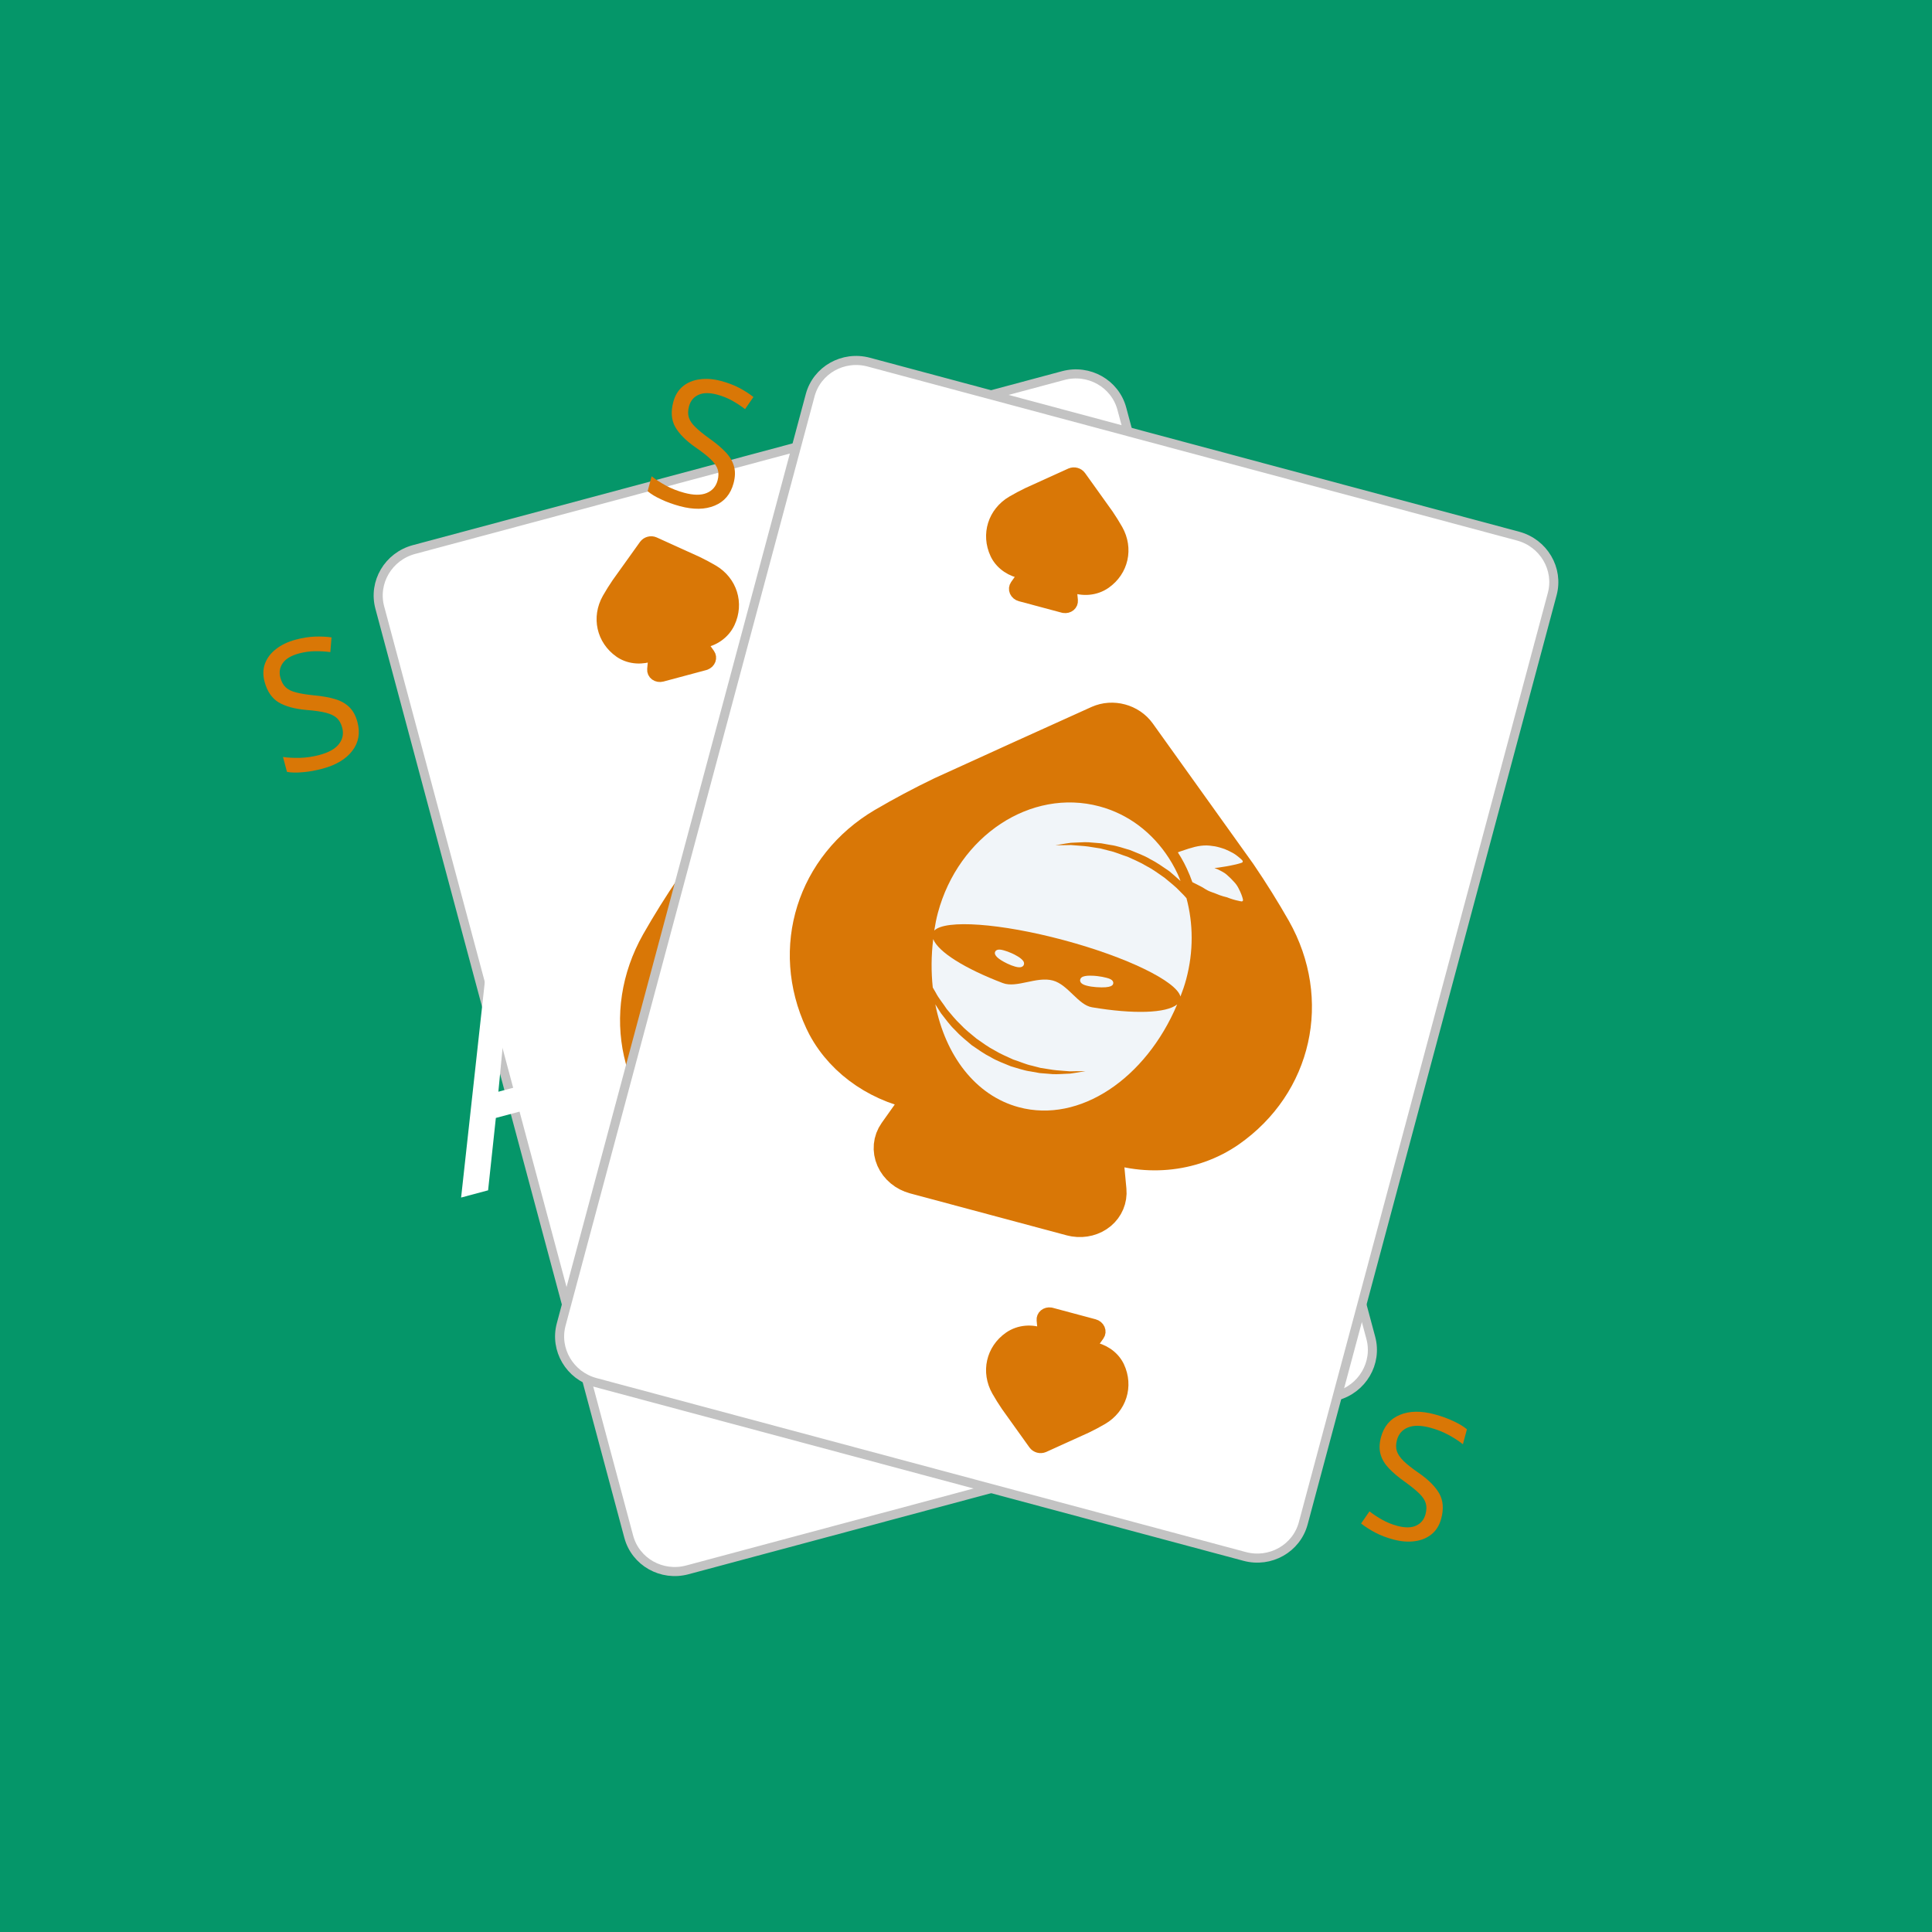
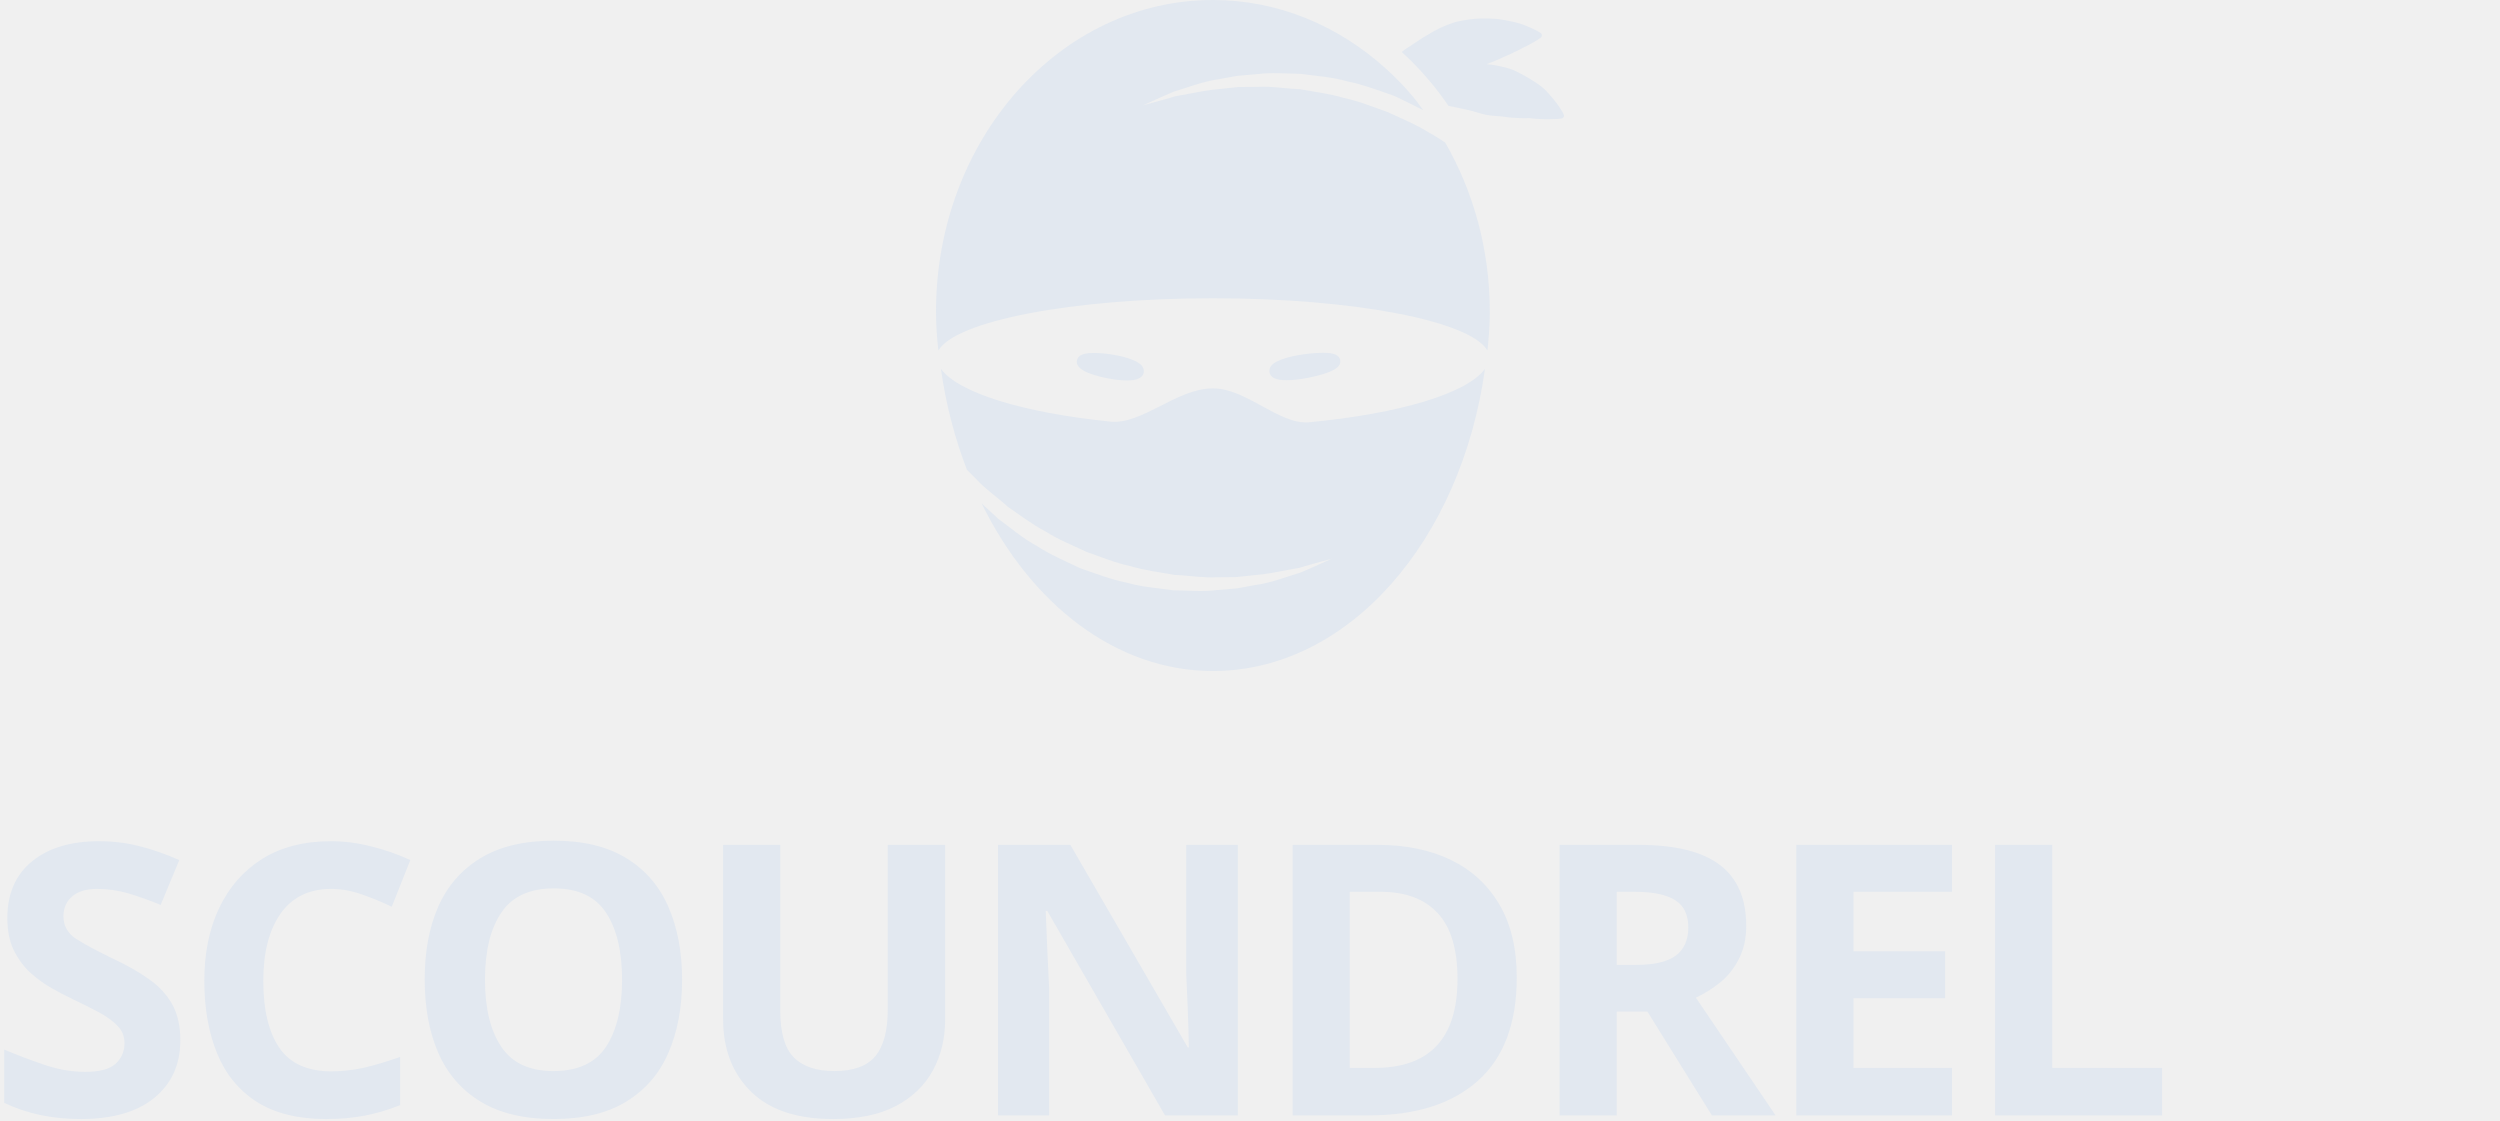
- <svg xmlns="http://www.w3.org/2000/svg" width="298.264mm" height="298.264mm" viewBox="0 0 298.264 298.264" version="1.1" id="svg1" xml:space="preserve">
+ <svg xmlns="http://www.w3.org/2000/svg" width="149.027mm" height="66.775mm" viewBox="0 0 149.027 66.775" version="1.1" id="svg1" xml:space="preserve">
  <defs id="defs1" />
-   <rect style="fill:#059669;stroke:#059669;stroke-width:0;stroke-dasharray:none" id="rect15" width="298.264" height="298.263" x="-2.6557332e-06" y="1.5036003e-05" rx="0" ry="0" />
-   <g id="g11" transform="translate(78.38076,-527.233)">
-     <g id="g5" transform="matrix(1.353048,-0.3625481,0.3625481,1.353048,-193.5453,98.43325)" style="display:inline">
-       <rect style="fill:#ffffff;stroke:#c3c3c3;stroke-width:1;stroke-dasharray:none;stroke-opacity:1" id="rect1" width="84.667" height="116.417" x="23.285" y="387.274" rx="5.292" ry="5.197" />
-       <g id="g2" transform="translate(-0.04739859,-4.47163)">
-         <path d="m 63.66,423.922 a 4153.938,3730.364 0 0 0 -14.659,12.044 c -1.864,1.604 -3.609,3.236 -5.282,4.928 a 19.438,17.456 0 0 0 -0.935,22.047 l 0.417,0.473 c 3.013,3.222 7.626,4.693 12.074,4.209 l 0.732,-0.099 -2.102,5.663 a 2.978,2.674 0 0 0 2.826,3.519 h 17.866 l 0.351,-0.019 a 2.978,2.674 0 0 0 2.471,-3.503 l -2.049,-5.522 0.31,0.053 c 4.731,0.668 9.713,-1.035 12.863,-4.773 a 19.435,17.453 0 0 0 -0.926,-22.042 94.649,84.998 0 0 0 -5.241,-4.893 l -14.703,-12.081 a 2.978,2.674 0 0 0 -4.014,-0.003 z" stroke-width="0" fill="currentColor" id="path1" style="fill:#d97706;stroke:#d97706;stroke-width:4.703;stroke-linecap:round;stroke-linejoin:round" />
-         <text xml:space="preserve" style="font-size:33.867px;font-family:'Arial Black';-inkscape-font-specification:'Arial Black, ';text-align:center;text-anchor:middle;fill:#ffffff;fill-opacity:1;stroke-width:0.265" x="65.608" y="462.075" id="text1">
-           <tspan id="tspan1" style="font-size:33.867px;text-align:center;text-anchor:middle;fill:#ffffff;stroke-width:0.265" x="65.608" y="462.075">A</tspan>
-         </text>
-       </g>
-       <g id="g4" transform="translate(-0.887977,5.625914)" style="fill:#000000">
-         <path d="m 54.155,387.778 a 1132.892,1017.372 0 0 0 -3.998,3.285 c -0.508,0.438 -0.984,0.882 -1.441,1.344 a 5.301,4.761 0 0 0 -0.255,6.013 l 0.114,0.129 c 0.822,0.879 2.08,1.28 3.293,1.148 l 0.2,-0.027 -0.573,1.545 a 0.812,0.729 0 0 0 0.771,0.96 h 4.872 l 0.096,-0.005 a 0.812,0.729 0 0 0 0.674,-0.955 l -0.559,-1.506 0.084,0.015 c 1.29,0.182 2.649,-0.282 3.508,-1.302 a 5.3,4.76 0 0 0 -0.253,-6.011 25.813,23.181 0 0 0 -1.429,-1.335 l -4.01,-3.295 a 0.812,0.729 0 0 0 -1.095,-8.2e-4 z" stroke-width="0" fill="currentColor" id="path3" style="fill:#d97706;stroke:#d97706;stroke-width:1.283;stroke-linecap:round;stroke-linejoin:round" />
-         <text xml:space="preserve" style="font-size:19.756px;font-family:'Arial Black';-inkscape-font-specification:'Arial Black, ';text-align:center;text-anchor:middle;fill:#d97706;fill-opacity:1;stroke-width:0.265" x="37.143" y="402.161" id="text3">
-           <tspan id="tspan3" style="font-size:19.756px;text-align:center;text-anchor:middle;fill:#d97706;stroke-width:0.265" x="37.143" y="402.161">S</tspan>
-         </text>
-       </g>
-     </g>
-     <g id="g9" transform="matrix(1.353048,0.3625481,-0.3625481,1.353048,157.4784,48.77927)" style="display:inline">
-       <rect style="fill:#ffffff;stroke:#c3c3c3;stroke-width:1;stroke-dasharray:none;stroke-opacity:1" id="rect5" width="84.667" height="116.417" x="23.285" y="387.274" rx="5.292" ry="5.197" />
-       <g id="g6" transform="translate(-0.04739859,-4.47163)">
-         <path d="m 63.66,423.922 a 4153.938,3730.364 0 0 0 -14.659,12.044 c -1.864,1.604 -3.609,3.236 -5.282,4.928 a 19.438,17.456 0 0 0 -0.935,22.047 l 0.417,0.473 c 3.013,3.222 7.626,4.693 12.074,4.209 l 0.732,-0.099 -2.102,5.663 a 2.978,2.674 0 0 0 2.826,3.519 h 17.866 l 0.351,-0.019 a 2.978,2.674 0 0 0 2.471,-3.503 l -2.049,-5.522 0.31,0.053 c 4.731,0.668 9.713,-1.035 12.863,-4.773 a 19.435,17.453 0 0 0 -0.926,-22.042 94.649,84.998 0 0 0 -5.241,-4.893 l -14.703,-12.081 a 2.978,2.674 0 0 0 -4.014,-0.003 z" stroke-width="0" fill="currentColor" id="path5" style="fill:#d97706;stroke:#d97706;stroke-width:4.703;stroke-linecap:round;stroke-linejoin:round" />
-         <g id="g6-3" transform="matrix(0.8960102,0,0,0.8960102,50.59175,432.4573)" style="fill:#f1f5f9">
-           <g id="g5-7" style="fill:#f1f5f9">
-             <path style="fill:#f1f5f9" d="m 22.539,24.107 c -1.712,0.163 -3.564,-1.934 -5.5,-1.934 -2.071,0 -4.048,2.083 -5.859,1.897 -4.958,-0.507 -8.674,-1.639 -9.671,-3.014 0.284,2.044 0.798,3.977 1.487,5.768 0.177,0.178 0.353,0.353 0.537,0.536 0.514,0.569 1.192,1.023 1.805,1.58 0.689,0.466 1.367,0.994 2.14,1.4 0.736,0.469 1.559,0.801 2.359,1.174 0.833,0.292 1.653,0.632 2.507,0.812 0.837,0.248 1.69,0.347 2.509,0.496 0.828,0.031 1.63,0.18 2.395,0.135 0.383,-0.004 0.756,-0.006 1.117,-0.01 0.359,-0.037 0.706,-0.076 1.039,-0.111 0.671,-0.053 1.273,-0.176 1.814,-0.278 0.271,-0.05 0.523,-0.099 0.758,-0.142 0.229,-0.066 0.438,-0.127 0.628,-0.183 0.767,-0.212 1.206,-0.333 1.206,-0.333 0,0 -0.415,0.188 -1.143,0.518 -0.184,0.08 -0.388,0.168 -0.609,0.264 -0.23,0.072 -0.479,0.152 -0.745,0.236 -0.532,0.175 -1.136,0.38 -1.821,0.475 -0.341,0.062 -0.695,0.128 -1.062,0.195 -0.373,0.031 -0.758,0.063 -1.154,0.098 -0.794,0.105 -1.636,0.028 -2.508,0.014 -0.86,-0.129 -1.769,-0.177 -2.652,-0.436 C 11.214,33.084 10.344,32.743 9.462,32.44 8.621,32.038 7.76,31.674 6.99,31.17 6.179,30.736 5.495,30.137 4.791,29.625 4.469,29.322 4.143,29.033 3.834,28.742 c 2.821,5.754 7.673,9.567 13.206,9.567 7.74,0 14.169,-7.438 15.53,-17.253 -1.022,1.41 -4.895,2.562 -10.031,3.051 z" id="path1-9" />
-             <path style="fill:#f1f5f9" d="m 22.396,21.582 c 1.971,-0.377 1.928,-0.82 1.911,-0.989 -0.048,-0.451 -0.689,-0.451 -0.997,-0.451 -0.325,0 -0.712,0.031 -1.12,0.089 -0.353,0.051 -1.528,0.245 -1.835,0.665 -0.076,0.106 -0.107,0.229 -0.088,0.349 0.076,0.461 0.73,0.461 0.977,0.461 0.328,0.001 0.738,-0.044 1.152,-0.124 z" id="path2" />
-             <path style="fill:#f1f5f9" d="m 12.126,21.72 c 0.219,0 0.883,0 0.962,-0.461 0.021,-0.119 -0.01,-0.244 -0.086,-0.351 -0.296,-0.414 -1.387,-0.615 -1.714,-0.666 -0.376,-0.06 -0.735,-0.091 -1.039,-0.091 -0.274,0 -0.918,0 -0.979,0.453 -0.057,0.425 0.547,0.761 1.792,1.002 0.384,0.075 0.752,0.114 1.064,0.114 z" id="path3-0" />
-             <path style="fill:#f1f5f9" d="m 37.067,6.538 c 0,0 -0.106,-0.238 -0.369,-0.596 C 36.568,5.76 36.397,5.552 36.185,5.322 35.977,5.081 35.714,4.856 35.401,4.668 35.091,4.466 34.74,4.265 34.356,4.076 33.974,3.878 33.539,3.807 33.089,3.712 32.948,3.691 32.804,3.68 32.659,3.666 32.981,3.542 33.294,3.421 33.581,3.28 33.89,3.148 34.179,3.016 34.438,2.885 34.697,2.742 34.93,2.647 35.124,2.535 35.513,2.326 35.745,2.156 35.745,2.156 L 35.753,2.151 C 35.768,2.14 35.781,2.126 35.792,2.109 35.843,2.033 35.822,1.93 35.745,1.88 c 0,0 -0.231,-0.154 -0.658,-0.335 C 34.874,1.456 34.611,1.344 34.307,1.275 34.003,1.206 33.653,1.128 33.271,1.083 32.89,1.057 32.472,1.039 32.034,1.069 c -0.435,0.048 -0.899,0.1 -1.354,0.257 -0.456,0.153 -0.909,0.366 -1.342,0.64 -0.443,0.243 -0.861,0.561 -1.291,0.828 -0.078,0.058 -0.155,0.116 -0.233,0.173 0.375,0.337 0.733,0.695 1.081,1.069 0.174,0.192 0.345,0.388 0.514,0.588 0.383,0.452 0.74,0.928 1.078,1.423 0.336,0.062 0.672,0.131 0.994,0.206 0.391,0.07 0.752,0.218 1.111,0.294 0.356,0.077 0.726,0.069 1.059,0.117 0.332,0.051 0.659,0.076 0.975,0.082 0.157,0.007 0.314,10e-4 0.465,-0.004 0.145,0.009 0.272,0.04 0.408,0.041 0.262,0.018 0.506,0.027 0.717,0.023 0.42,-0.002 0.703,-0.036 0.703,-0.036 l 0.02,-0.002 C 36.955,6.766 36.97,6.762 36.986,6.755 37.067,6.718 37.104,6.621 37.067,6.538 Z" id="path4" />
-             <path style="fill:#f1f5f9" d="M 29.38,7.575 C 28.644,7.106 27.82,6.774 27.021,6.401 26.188,6.109 25.368,5.769 24.513,5.59 23.677,5.342 22.824,5.243 22.005,5.093 21.177,5.062 20.374,4.914 19.609,4.959 c -0.383,0.003 -0.756,0.006 -1.117,0.009 -0.358,0.038 -0.706,0.076 -1.039,0.111 -0.671,0.053 -1.274,0.177 -1.814,0.279 -0.271,0.05 -0.524,0.098 -0.758,0.141 -0.228,0.067 -0.438,0.128 -0.628,0.183 -0.767,0.212 -1.206,0.333 -1.206,0.333 0,0 0.415,-0.188 1.142,-0.517 0.184,-0.079 0.388,-0.167 0.61,-0.263 0.23,-0.073 0.479,-0.153 0.745,-0.237 0.532,-0.174 1.135,-0.379 1.821,-0.474 0.341,-0.063 0.696,-0.128 1.063,-0.195 0.373,-0.032 0.758,-0.064 1.154,-0.098 0.793,-0.105 1.635,-0.028 2.508,-0.013 0.859,0.128 1.769,0.176 2.651,0.435 0.902,0.18 1.772,0.522 2.654,0.824 0.555,0.266 1.108,0.53 1.649,0.813 C 28.857,6.042 28.682,5.783 28.482,5.547 28.313,5.347 28.143,5.151 27.966,4.961 27.62,4.587 27.261,4.23 26.884,3.892 24.182,1.462 20.763,0 17.035,0 8.305,0 1.228,7.969 1.228,17.8 c 0,0.751 0.055,1.486 0.135,2.213 0.973,-1.683 7.612,-2.985 15.675,-2.985 8.063,0 14.703,1.302 15.672,2.983 0.08,-0.727 0.135,-1.462 0.135,-2.213 0,-3.564 -0.941,-6.875 -2.545,-9.656 C 30.004,7.943 29.705,7.745 29.38,7.575 Z" id="path5-2" />
-           </g>
-         </g>
-       </g>
-       <g id="g7" transform="matrix(-1.000003,0,0,-1,132.2992,885.5132)" style="fill:#000000">
-         <path d="m 54.155,387.778 a 1132.889,1017.372 0 0 0 -3.998,3.285 c -0.508,0.438 -0.984,0.882 -1.441,1.344 a 5.301,4.761 0 0 0 -0.255,6.013 l 0.114,0.129 c 0.822,0.879 2.08,1.28 3.293,1.148 l 0.2,-0.027 -0.573,1.545 a 0.812,0.729 0 0 0 0.771,0.96 h 4.872 l 0.096,-0.005 a 0.812,0.729 0 0 0 0.674,-0.955 l -0.559,-1.506 0.084,0.015 c 1.29,0.182 2.649,-0.282 3.508,-1.302 a 5.3,4.76 0 0 0 -0.253,-6.011 25.813,23.181 0 0 0 -1.429,-1.335 l -4.01,-3.295 a 0.812,0.729 0 0 0 -1.095,-8.2e-4 z" stroke-width="0" fill="currentColor" id="path6" style="fill:#d97706;stroke:#d97706;stroke-width:1.283;stroke-linecap:round;stroke-linejoin:round" />
-         <text xml:space="preserve" style="font-size:19.756px;font-family:'Arial Black';-inkscape-font-specification:'Arial Black, ';text-align:center;text-anchor:middle;fill:#d97706;fill-opacity:1;stroke-width:0.265" x="37.143" y="402.161" id="text6">
-           <tspan id="tspan6" style="font-size:19.756px;text-align:center;text-anchor:middle;fill:#d97706;stroke-width:0.265" x="37.143" y="402.161">S</tspan>
-         </text>
-       </g>
-       <g id="g8" transform="translate(-0.887977,5.625914)" style="fill:#000000">
-         <path d="m 54.155,387.778 a 1132.892,1017.372 0 0 0 -3.998,3.285 c -0.508,0.438 -0.984,0.882 -1.441,1.344 a 5.301,4.761 0 0 0 -0.255,6.013 l 0.114,0.129 c 0.822,0.879 2.08,1.28 3.293,1.148 l 0.2,-0.027 -0.573,1.545 a 0.812,0.729 0 0 0 0.771,0.96 h 4.872 l 0.096,-0.005 a 0.812,0.729 0 0 0 0.674,-0.955 l -0.559,-1.506 0.084,0.015 c 1.29,0.182 2.649,-0.282 3.508,-1.302 a 5.3,4.76 0 0 0 -0.253,-6.011 25.813,23.181 0 0 0 -1.429,-1.335 l -4.01,-3.295 a 0.812,0.729 0 0 0 -1.095,-8.2e-4 z" stroke-width="0" fill="currentColor" id="path7" style="fill:#d97706;stroke:#d97706;stroke-width:1.283;stroke-linecap:round;stroke-linejoin:round" />
-         <text xml:space="preserve" style="font-size:19.756px;font-family:'Arial Black';-inkscape-font-specification:'Arial Black, ';text-align:center;text-anchor:middle;fill:#d97706;fill-opacity:1;stroke-width:0.265" x="37.143" y="402.161" id="text7">
-           <tspan id="tspan7" style="font-size:19.756px;text-align:center;text-anchor:middle;fill:#d97706;stroke-width:0.265" x="37.143" y="402.161">S</tspan>
-         </text>
-       </g>
+   <style type="text/css" id="style1">
+ 
+ 	.st0{fill:#000000;}
+ 
+ </style>
+   <text xml:space="preserve" style="font-style:normal;font-variant:normal;font-weight:bold;font-stretch:normal;font-size:22.578px;font-family:'Arial Black';-inkscape-font-specification:'Arial Black,  Bold';letter-spacing:-0.794px;fill:#e2e8f0;stroke:none;stroke-width:1.5;stroke-dasharray:none" x="-0.783" y="66.488" id="text7">
+     <tspan id="tspan7" style="font-style:normal;font-variant:normal;font-weight:bold;font-stretch:normal;font-size:22.578px;font-family:'Arial Black';-inkscape-font-specification:'Arial Black,  Bold';letter-spacing:-0.794px;fill:#e2e8f0;stroke:none;stroke-width:1.5" x="-0.783" y="66.488">SCOUNDREL</tspan>
+   </text>
+   <style type="text/css" id="style1-8">
+ 
+ 	.st0{fill:#000000;}
+ 
+ </style>
+   <style type="text/css" id="style1-5">
+ 
+ 	.st0{fill:#000000;}
+ 
+ </style>
+   <g id="g6" transform="matrix(1.044141,0,0,1.044141,54.51316,-1.4390543e-5)" style="fill:#e2e8f0">
+     <g id="g5" style="fill:#e2e8f0">
+       <path style="fill:#e2e8f0" d="m 22.539,24.107 c -1.712,0.163 -3.564,-1.934 -5.5,-1.934 -2.071,0 -4.048,2.083 -5.859,1.897 -4.958,-0.507 -8.674,-1.639 -9.671,-3.014 0.284,2.044 0.798,3.977 1.487,5.768 0.177,0.178 0.353,0.353 0.537,0.536 0.514,0.569 1.192,1.023 1.805,1.58 0.689,0.466 1.367,0.994 2.14,1.4 0.736,0.469 1.559,0.801 2.359,1.174 0.833,0.292 1.653,0.632 2.507,0.812 0.837,0.248 1.69,0.347 2.509,0.496 0.828,0.031 1.63,0.18 2.395,0.135 0.383,-0.004 0.756,-0.006 1.117,-0.01 0.359,-0.037 0.706,-0.076 1.039,-0.111 0.671,-0.053 1.273,-0.176 1.814,-0.278 0.271,-0.05 0.523,-0.099 0.758,-0.142 0.229,-0.066 0.438,-0.127 0.628,-0.183 0.767,-0.212 1.206,-0.333 1.206,-0.333 0,0 -0.415,0.188 -1.143,0.518 -0.184,0.08 -0.388,0.168 -0.609,0.264 -0.23,0.072 -0.479,0.152 -0.745,0.236 -0.532,0.175 -1.136,0.38 -1.821,0.475 -0.341,0.062 -0.695,0.128 -1.062,0.195 -0.373,0.031 -0.758,0.063 -1.154,0.098 -0.794,0.105 -1.636,0.028 -2.508,0.014 -0.86,-0.129 -1.769,-0.177 -2.652,-0.436 C 11.214,33.084 10.344,32.743 9.462,32.44 8.621,32.038 7.76,31.674 6.99,31.17 6.179,30.736 5.495,30.137 4.791,29.625 4.469,29.322 4.143,29.033 3.834,28.742 c 2.821,5.754 7.673,9.567 13.206,9.567 7.74,0 14.169,-7.438 15.53,-17.253 -1.022,1.41 -4.895,2.562 -10.031,3.051 z" id="path1-6" />
+       <path style="fill:#e2e8f0" d="m 22.396,21.582 c 1.971,-0.377 1.928,-0.82 1.911,-0.989 -0.048,-0.451 -0.689,-0.451 -0.997,-0.451 -0.325,0 -0.712,0.031 -1.12,0.089 -0.353,0.051 -1.528,0.245 -1.835,0.665 -0.076,0.106 -0.107,0.229 -0.088,0.349 0.076,0.461 0.73,0.461 0.977,0.461 0.328,0.001 0.738,-0.044 1.152,-0.124 z" id="path2" />
+       <path style="fill:#e2e8f0" d="m 12.126,21.72 c 0.219,0 0.883,0 0.962,-0.461 0.021,-0.119 -0.01,-0.244 -0.086,-0.351 -0.296,-0.414 -1.387,-0.615 -1.714,-0.666 -0.376,-0.06 -0.735,-0.091 -1.039,-0.091 -0.274,0 -0.918,0 -0.979,0.453 -0.057,0.425 0.547,0.761 1.792,1.002 0.384,0.075 0.752,0.114 1.064,0.114 z" id="path3" />
+       <path style="fill:#e2e8f0" d="m 37.067,6.538 c 0,0 -0.106,-0.238 -0.369,-0.596 C 36.568,5.76 36.397,5.552 36.185,5.322 35.977,5.081 35.714,4.856 35.401,4.668 35.091,4.466 34.74,4.265 34.356,4.076 33.974,3.878 33.539,3.807 33.089,3.712 32.948,3.691 32.804,3.68 32.659,3.666 32.981,3.542 33.294,3.421 33.581,3.28 33.89,3.148 34.179,3.016 34.438,2.885 34.697,2.742 34.93,2.647 35.124,2.535 35.513,2.326 35.745,2.156 35.745,2.156 L 35.753,2.151 C 35.768,2.14 35.781,2.126 35.792,2.109 35.843,2.033 35.822,1.93 35.745,1.88 c 0,0 -0.231,-0.154 -0.658,-0.335 C 34.874,1.456 34.611,1.344 34.307,1.275 34.003,1.206 33.653,1.128 33.271,1.083 32.89,1.057 32.472,1.039 32.034,1.069 c -0.435,0.048 -0.899,0.1 -1.354,0.257 -0.456,0.153 -0.909,0.366 -1.342,0.64 -0.443,0.243 -0.861,0.561 -1.291,0.828 -0.078,0.058 -0.155,0.116 -0.233,0.173 0.375,0.337 0.733,0.695 1.081,1.069 0.174,0.192 0.345,0.388 0.514,0.588 0.383,0.452 0.74,0.928 1.078,1.423 0.336,0.062 0.672,0.131 0.994,0.206 0.391,0.07 0.752,0.218 1.111,0.294 0.356,0.077 0.726,0.069 1.059,0.117 0.332,0.051 0.659,0.076 0.975,0.082 0.157,0.007 0.314,10e-4 0.465,-0.004 0.145,0.009 0.272,0.04 0.408,0.041 0.262,0.018 0.506,0.027 0.717,0.023 0.42,-0.002 0.703,-0.036 0.703,-0.036 l 0.02,-0.002 C 36.955,6.766 36.97,6.762 36.986,6.755 37.067,6.718 37.104,6.621 37.067,6.538 Z" id="path4" />
+       <path style="fill:#e2e8f0" d="M 29.38,7.575 C 28.644,7.106 27.82,6.774 27.021,6.401 26.188,6.109 25.368,5.769 24.513,5.59 23.677,5.342 22.824,5.243 22.005,5.093 21.177,5.062 20.374,4.914 19.609,4.959 c -0.383,0.003 -0.756,0.006 -1.117,0.009 -0.358,0.038 -0.706,0.076 -1.039,0.111 -0.671,0.053 -1.274,0.177 -1.814,0.279 -0.271,0.05 -0.524,0.098 -0.758,0.141 -0.228,0.067 -0.438,0.128 -0.628,0.183 -0.767,0.212 -1.206,0.333 -1.206,0.333 0,0 0.415,-0.188 1.142,-0.517 0.184,-0.079 0.388,-0.167 0.61,-0.263 0.23,-0.073 0.479,-0.153 0.745,-0.237 0.532,-0.174 1.135,-0.379 1.821,-0.474 0.341,-0.063 0.696,-0.128 1.063,-0.195 0.373,-0.032 0.758,-0.064 1.154,-0.098 0.793,-0.105 1.635,-0.028 2.508,-0.013 0.859,0.128 1.769,0.176 2.651,0.435 0.902,0.18 1.772,0.522 2.654,0.824 0.555,0.266 1.108,0.53 1.649,0.813 C 28.857,6.042 28.682,5.783 28.482,5.547 28.313,5.347 28.143,5.151 27.966,4.961 27.62,4.587 27.261,4.23 26.884,3.892 24.182,1.462 20.763,0 17.035,0 8.305,0 1.228,7.969 1.228,17.8 c 0,0.751 0.055,1.486 0.135,2.213 0.973,-1.683 7.612,-2.985 15.675,-2.985 8.063,0 14.703,1.302 15.672,2.983 0.08,-0.727 0.135,-1.462 0.135,-2.213 0,-3.564 -0.941,-6.875 -2.545,-9.656 C 30.004,7.943 29.705,7.745 29.38,7.575 Z" id="path5" />
    </g>
  </g>
</svg>
